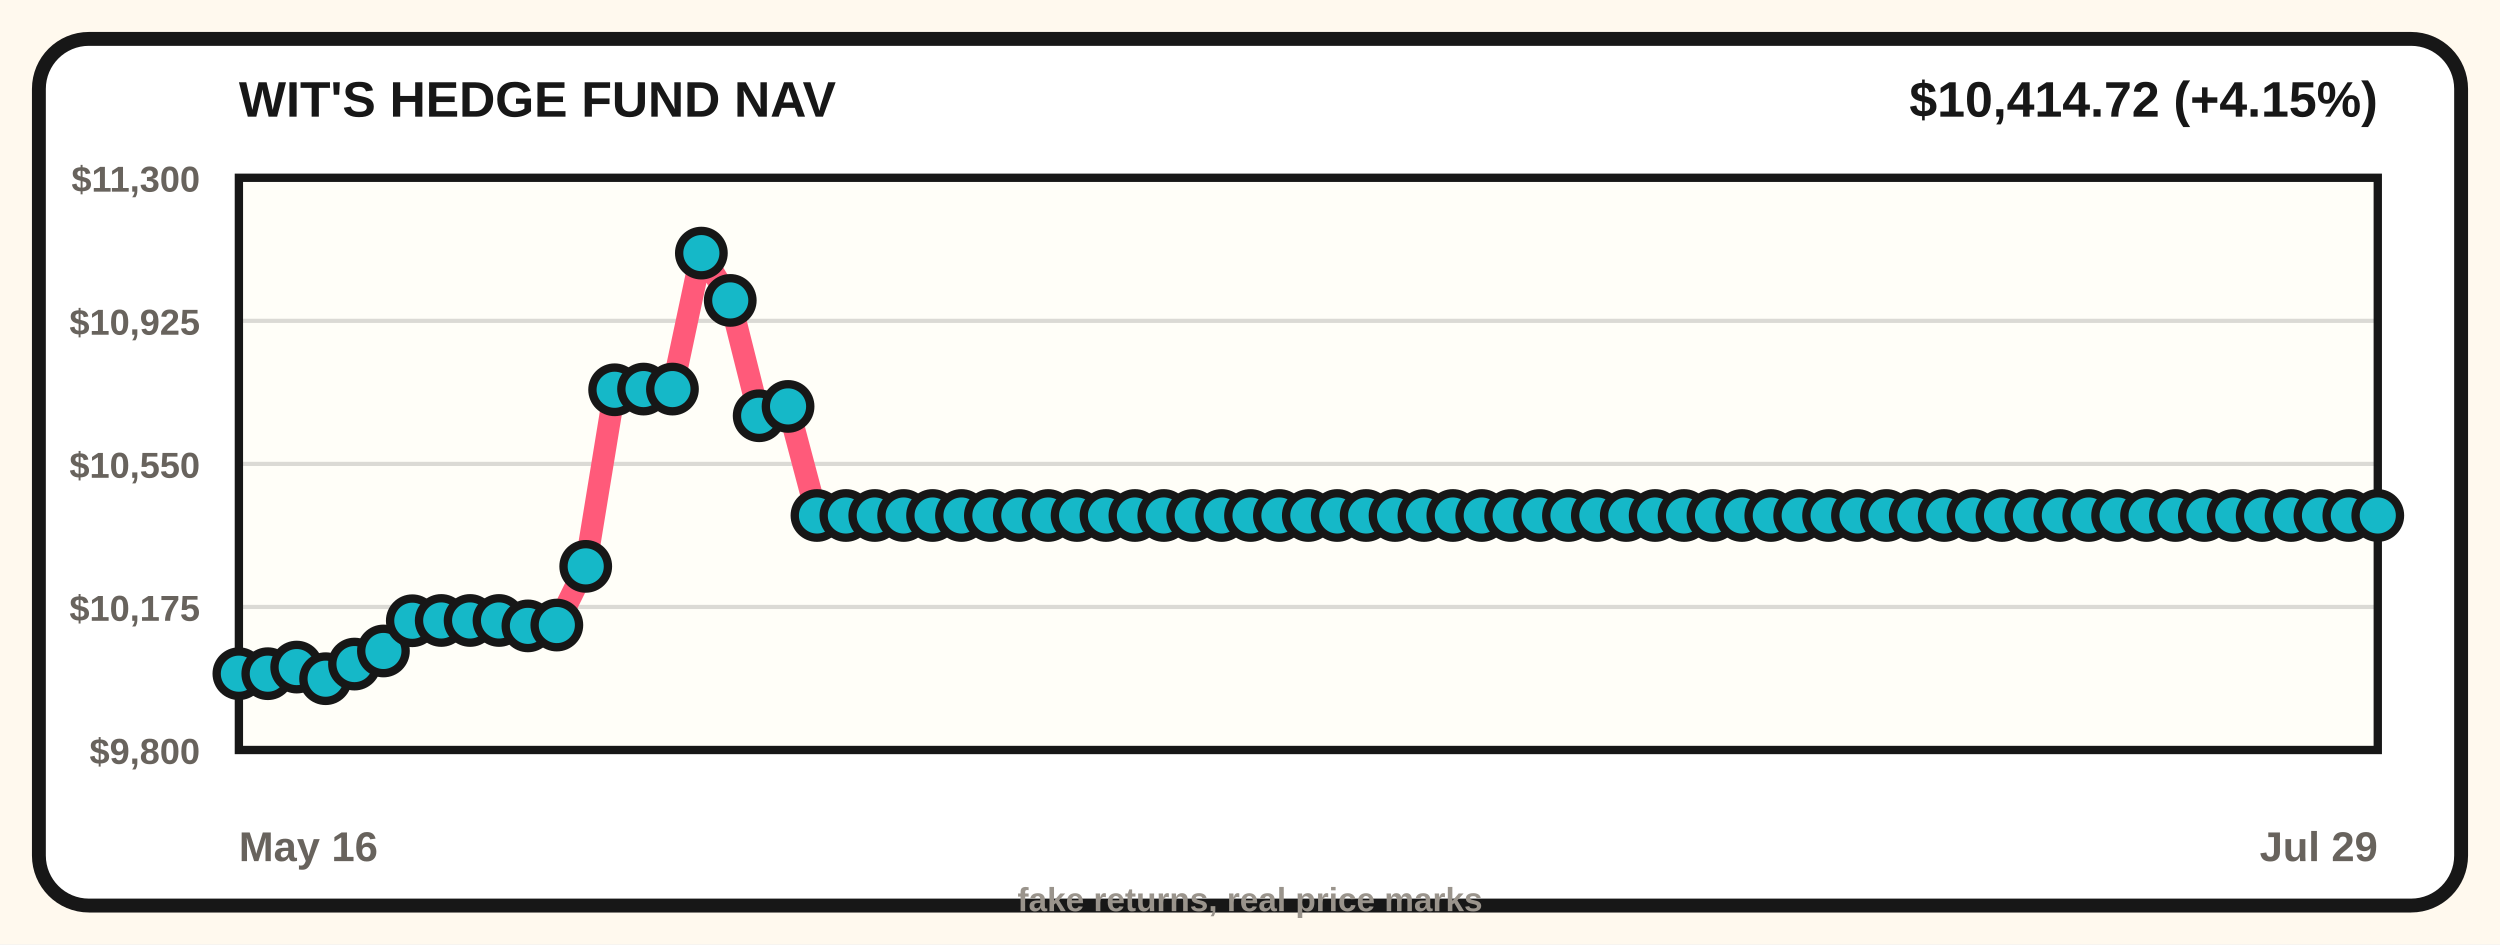
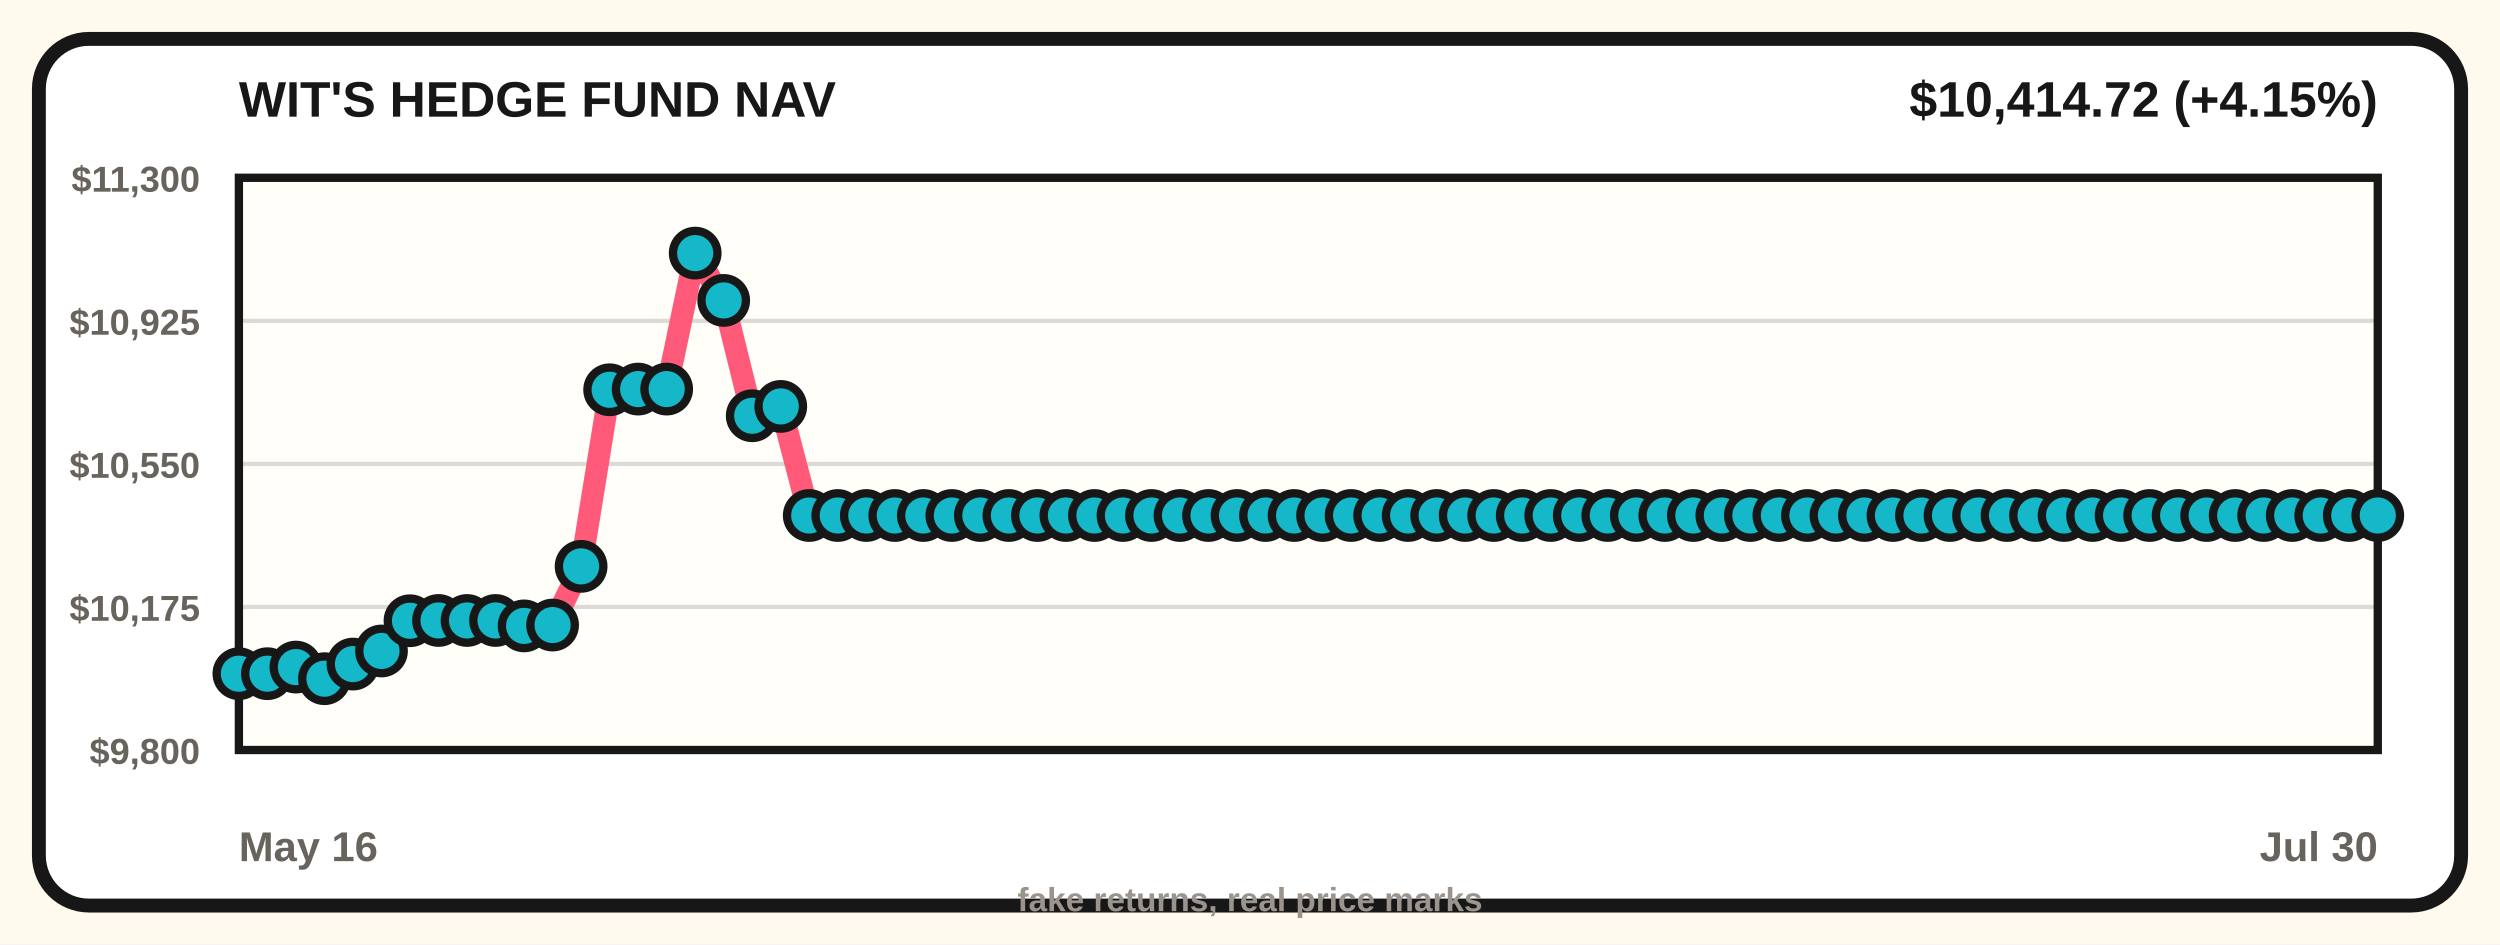
<svg xmlns="http://www.w3.org/2000/svg" width="900" height="340" viewBox="0 0 900 340" role="img" aria-label="Wit's Hedge Fund fake NAV chart">
  <rect width="900" height="340" fill="#fff9ee" />
  <rect x="14" y="14" width="872" height="312" rx="18" fill="#ffffff" stroke="#171717" stroke-width="5" />
  <rect x="86" y="64" width="770" height="206" fill="#fffef8" stroke="#171717" stroke-width="3" />
  <line x1="86" y1="270" x2="856" y2="270" stroke="#171717" stroke-width="1.5" opacity="0.16" />
  <text x="72" y="275" text-anchor="end" font-family="Arial, sans-serif" font-size="13" font-weight="800" fill="#68635d">$9,800</text>
  <line x1="86" y1="218.5" x2="856" y2="218.5" stroke="#171717" stroke-width="1.5" opacity="0.16" />
  <text x="72" y="223.5" text-anchor="end" font-family="Arial, sans-serif" font-size="13" font-weight="800" fill="#68635d">$10,175</text>
  <line x1="86" y1="167" x2="856" y2="167" stroke="#171717" stroke-width="1.5" opacity="0.16" />
  <text x="72" y="172" text-anchor="end" font-family="Arial, sans-serif" font-size="13" font-weight="800" fill="#68635d">$10,550</text>
  <line x1="86" y1="115.5" x2="856" y2="115.5" stroke="#171717" stroke-width="1.5" opacity="0.16" />
  <text x="72" y="120.5" text-anchor="end" font-family="Arial, sans-serif" font-size="13" font-weight="800" fill="#68635d">$10,925</text>
  <line x1="86" y1="64" x2="856" y2="64" stroke="#171717" stroke-width="1.5" opacity="0.16" />
  <text x="72" y="69" text-anchor="end" font-family="Arial, sans-serif" font-size="13" font-weight="800" fill="#68635d">$11,300</text>
-   <polyline points="86,242.53 96.41,242.53 106.81,240.15 117.22,244.33 127.62,239.07 138.03,234.35 148.43,223.47 158.84,223.37 169.24,223.37 179.65,223.37 190.05,225.32 200.46,225.02 210.86,203.89 221.27,140.32 231.68,140.07 242.08,140.07 252.49,91.12 262.89,108.15 273.3,149.67 283.7,146.31 294.11,185.58 304.51,185.58 314.92,185.58 325.32,185.58 335.73,185.58 346.14,185.58 356.54,185.58 366.95,185.58 377.35,185.58 387.76,185.58 398.16,185.58 408.57,185.58 418.97,185.58 429.38,185.58 439.78,185.58 450.19,185.58 460.59,185.58 471,185.58 481.41,185.58 491.81,185.58 502.22,185.58 512.62,185.58 523.03,185.58 533.43,185.58 543.84,185.58 554.24,185.58 564.65,185.58 575.05,185.58 585.46,185.58 595.86,185.58 606.27,185.58 616.68,185.58 627.08,185.58 637.49,185.58 647.89,185.58 658.3,185.58 668.7,185.58 679.11,185.58 689.51,185.58 699.92,185.58 710.32,185.58 720.73,185.58 731.14,185.58 741.54,185.58 751.95,185.58 762.35,185.58 772.76,185.58 783.16,185.58 793.57,185.58 803.97,185.58 814.38,185.58 824.78,185.58 835.19,185.58 845.59,185.58 856,185.58" fill="none" stroke="#ff5a7a" stroke-width="8" stroke-linecap="round" stroke-linejoin="round" />
+   <polyline points="86,242.53 96.27,242.53 106.53,240.15 116.8,244.33 127.07,239.07 137.33,234.35 147.6,223.47 157.87,223.37 168.13,223.37 178.4,223.37 188.67,225.32 198.93,225.02 209.2,203.89 219.47,140.32 229.73,140.07 240,140.07 250.27,91.12 260.53,108.15 270.8,149.67 281.07,146.31 291.33,185.58 301.6,185.58 311.87,185.58 322.13,185.58 332.4,185.58 342.67,185.58 352.93,185.58 363.2,185.58 373.47,185.58 383.73,185.58 394,185.58 404.27,185.58 414.53,185.58 424.8,185.58 435.07,185.58 445.33,185.58 455.6,185.58 465.87,185.58 476.13,185.58 486.4,185.58 496.67,185.58 506.93,185.58 517.2,185.58 527.47,185.58 537.73,185.58 548,185.58 558.27,185.58 568.53,185.58 578.8,185.58 589.07,185.58 599.33,185.58 609.6,185.58 619.87,185.58 630.13,185.58 640.4,185.58 650.67,185.58 660.93,185.58 671.2,185.58 681.47,185.58 691.73,185.58 702,185.58 712.27,185.58 722.53,185.58 732.8,185.58 743.07,185.58 753.33,185.58 763.6,185.58 773.87,185.58 784.13,185.58 794.4,185.58 804.67,185.58 814.93,185.58 825.2,185.58 835.47,185.58 845.73,185.58 856,185.58" fill="none" stroke="#ff5a7a" stroke-width="8" stroke-linecap="round" stroke-linejoin="round" />
  <circle cx="86" cy="242.53" r="8" fill="#15b8c8" stroke="#171717" stroke-width="3" />
-   <circle cx="96.41" cy="242.53" r="8" fill="#15b8c8" stroke="#171717" stroke-width="3" />
-   <circle cx="106.81" cy="240.15" r="8" fill="#15b8c8" stroke="#171717" stroke-width="3" />
-   <circle cx="117.22" cy="244.33" r="8" fill="#15b8c8" stroke="#171717" stroke-width="3" />
-   <circle cx="127.62" cy="239.07" r="8" fill="#15b8c8" stroke="#171717" stroke-width="3" />
-   <circle cx="138.03" cy="234.35" r="8" fill="#15b8c8" stroke="#171717" stroke-width="3" />
-   <circle cx="148.43" cy="223.47" r="8" fill="#15b8c8" stroke="#171717" stroke-width="3" />
-   <circle cx="158.84" cy="223.37" r="8" fill="#15b8c8" stroke="#171717" stroke-width="3" />
-   <circle cx="169.24" cy="223.37" r="8" fill="#15b8c8" stroke="#171717" stroke-width="3" />
-   <circle cx="179.65" cy="223.37" r="8" fill="#15b8c8" stroke="#171717" stroke-width="3" />
-   <circle cx="190.05" cy="225.32" r="8" fill="#15b8c8" stroke="#171717" stroke-width="3" />
-   <circle cx="200.46" cy="225.02" r="8" fill="#15b8c8" stroke="#171717" stroke-width="3" />
-   <circle cx="210.86" cy="203.89" r="8" fill="#15b8c8" stroke="#171717" stroke-width="3" />
-   <circle cx="221.27" cy="140.32" r="8" fill="#15b8c8" stroke="#171717" stroke-width="3" />
-   <circle cx="231.68" cy="140.07" r="8" fill="#15b8c8" stroke="#171717" stroke-width="3" />
-   <circle cx="242.08" cy="140.07" r="8" fill="#15b8c8" stroke="#171717" stroke-width="3" />
-   <circle cx="252.49" cy="91.12" r="8" fill="#15b8c8" stroke="#171717" stroke-width="3" />
-   <circle cx="262.89" cy="108.15" r="8" fill="#15b8c8" stroke="#171717" stroke-width="3" />
-   <circle cx="273.3" cy="149.67" r="8" fill="#15b8c8" stroke="#171717" stroke-width="3" />
-   <circle cx="283.7" cy="146.31" r="8" fill="#15b8c8" stroke="#171717" stroke-width="3" />
-   <circle cx="294.11" cy="185.58" r="8" fill="#15b8c8" stroke="#171717" stroke-width="3" />
-   <circle cx="304.51" cy="185.58" r="8" fill="#15b8c8" stroke="#171717" stroke-width="3" />
-   <circle cx="314.92" cy="185.58" r="8" fill="#15b8c8" stroke="#171717" stroke-width="3" />
-   <circle cx="325.32" cy="185.58" r="8" fill="#15b8c8" stroke="#171717" stroke-width="3" />
-   <circle cx="335.73" cy="185.58" r="8" fill="#15b8c8" stroke="#171717" stroke-width="3" />
-   <circle cx="346.14" cy="185.58" r="8" fill="#15b8c8" stroke="#171717" stroke-width="3" />
-   <circle cx="356.54" cy="185.58" r="8" fill="#15b8c8" stroke="#171717" stroke-width="3" />
-   <circle cx="366.95" cy="185.58" r="8" fill="#15b8c8" stroke="#171717" stroke-width="3" />
-   <circle cx="377.35" cy="185.58" r="8" fill="#15b8c8" stroke="#171717" stroke-width="3" />
-   <circle cx="387.76" cy="185.58" r="8" fill="#15b8c8" stroke="#171717" stroke-width="3" />
-   <circle cx="398.16" cy="185.58" r="8" fill="#15b8c8" stroke="#171717" stroke-width="3" />
-   <circle cx="408.57" cy="185.58" r="8" fill="#15b8c8" stroke="#171717" stroke-width="3" />
-   <circle cx="418.97" cy="185.58" r="8" fill="#15b8c8" stroke="#171717" stroke-width="3" />
-   <circle cx="429.38" cy="185.58" r="8" fill="#15b8c8" stroke="#171717" stroke-width="3" />
-   <circle cx="439.78" cy="185.58" r="8" fill="#15b8c8" stroke="#171717" stroke-width="3" />
-   <circle cx="450.19" cy="185.58" r="8" fill="#15b8c8" stroke="#171717" stroke-width="3" />
-   <circle cx="460.59" cy="185.58" r="8" fill="#15b8c8" stroke="#171717" stroke-width="3" />
-   <circle cx="471" cy="185.58" r="8" fill="#15b8c8" stroke="#171717" stroke-width="3" />
-   <circle cx="481.41" cy="185.58" r="8" fill="#15b8c8" stroke="#171717" stroke-width="3" />
-   <circle cx="491.81" cy="185.58" r="8" fill="#15b8c8" stroke="#171717" stroke-width="3" />
-   <circle cx="502.22" cy="185.58" r="8" fill="#15b8c8" stroke="#171717" stroke-width="3" />
-   <circle cx="512.62" cy="185.58" r="8" fill="#15b8c8" stroke="#171717" stroke-width="3" />
-   <circle cx="523.03" cy="185.58" r="8" fill="#15b8c8" stroke="#171717" stroke-width="3" />
-   <circle cx="533.43" cy="185.58" r="8" fill="#15b8c8" stroke="#171717" stroke-width="3" />
-   <circle cx="543.84" cy="185.58" r="8" fill="#15b8c8" stroke="#171717" stroke-width="3" />
-   <circle cx="554.24" cy="185.58" r="8" fill="#15b8c8" stroke="#171717" stroke-width="3" />
-   <circle cx="564.65" cy="185.58" r="8" fill="#15b8c8" stroke="#171717" stroke-width="3" />
-   <circle cx="575.05" cy="185.58" r="8" fill="#15b8c8" stroke="#171717" stroke-width="3" />
-   <circle cx="585.46" cy="185.58" r="8" fill="#15b8c8" stroke="#171717" stroke-width="3" />
-   <circle cx="595.86" cy="185.58" r="8" fill="#15b8c8" stroke="#171717" stroke-width="3" />
-   <circle cx="606.27" cy="185.58" r="8" fill="#15b8c8" stroke="#171717" stroke-width="3" />
-   <circle cx="616.68" cy="185.58" r="8" fill="#15b8c8" stroke="#171717" stroke-width="3" />
-   <circle cx="627.08" cy="185.58" r="8" fill="#15b8c8" stroke="#171717" stroke-width="3" />
-   <circle cx="637.49" cy="185.58" r="8" fill="#15b8c8" stroke="#171717" stroke-width="3" />
-   <circle cx="647.89" cy="185.58" r="8" fill="#15b8c8" stroke="#171717" stroke-width="3" />
-   <circle cx="658.3" cy="185.58" r="8" fill="#15b8c8" stroke="#171717" stroke-width="3" />
-   <circle cx="668.7" cy="185.58" r="8" fill="#15b8c8" stroke="#171717" stroke-width="3" />
-   <circle cx="679.11" cy="185.58" r="8" fill="#15b8c8" stroke="#171717" stroke-width="3" />
-   <circle cx="689.51" cy="185.58" r="8" fill="#15b8c8" stroke="#171717" stroke-width="3" />
-   <circle cx="699.92" cy="185.58" r="8" fill="#15b8c8" stroke="#171717" stroke-width="3" />
-   <circle cx="710.32" cy="185.58" r="8" fill="#15b8c8" stroke="#171717" stroke-width="3" />
-   <circle cx="720.73" cy="185.58" r="8" fill="#15b8c8" stroke="#171717" stroke-width="3" />
-   <circle cx="731.14" cy="185.58" r="8" fill="#15b8c8" stroke="#171717" stroke-width="3" />
-   <circle cx="741.54" cy="185.58" r="8" fill="#15b8c8" stroke="#171717" stroke-width="3" />
-   <circle cx="751.95" cy="185.58" r="8" fill="#15b8c8" stroke="#171717" stroke-width="3" />
-   <circle cx="762.35" cy="185.58" r="8" fill="#15b8c8" stroke="#171717" stroke-width="3" />
-   <circle cx="772.76" cy="185.58" r="8" fill="#15b8c8" stroke="#171717" stroke-width="3" />
-   <circle cx="783.16" cy="185.58" r="8" fill="#15b8c8" stroke="#171717" stroke-width="3" />
-   <circle cx="793.57" cy="185.58" r="8" fill="#15b8c8" stroke="#171717" stroke-width="3" />
-   <circle cx="803.97" cy="185.58" r="8" fill="#15b8c8" stroke="#171717" stroke-width="3" />
-   <circle cx="814.38" cy="185.58" r="8" fill="#15b8c8" stroke="#171717" stroke-width="3" />
-   <circle cx="824.78" cy="185.58" r="8" fill="#15b8c8" stroke="#171717" stroke-width="3" />
-   <circle cx="835.19" cy="185.58" r="8" fill="#15b8c8" stroke="#171717" stroke-width="3" />
-   <circle cx="845.59" cy="185.58" r="8" fill="#15b8c8" stroke="#171717" stroke-width="3" />
+   <circle cx="96.27" cy="242.53" r="8" fill="#15b8c8" stroke="#171717" stroke-width="3" />
+   <circle cx="106.53" cy="240.15" r="8" fill="#15b8c8" stroke="#171717" stroke-width="3" />
+   <circle cx="116.8" cy="244.33" r="8" fill="#15b8c8" stroke="#171717" stroke-width="3" />
+   <circle cx="127.07" cy="239.07" r="8" fill="#15b8c8" stroke="#171717" stroke-width="3" />
+   <circle cx="137.33" cy="234.35" r="8" fill="#15b8c8" stroke="#171717" stroke-width="3" />
+   <circle cx="147.6" cy="223.47" r="8" fill="#15b8c8" stroke="#171717" stroke-width="3" />
+   <circle cx="157.87" cy="223.37" r="8" fill="#15b8c8" stroke="#171717" stroke-width="3" />
+   <circle cx="168.13" cy="223.37" r="8" fill="#15b8c8" stroke="#171717" stroke-width="3" />
+   <circle cx="178.4" cy="223.37" r="8" fill="#15b8c8" stroke="#171717" stroke-width="3" />
+   <circle cx="188.67" cy="225.32" r="8" fill="#15b8c8" stroke="#171717" stroke-width="3" />
+   <circle cx="198.93" cy="225.02" r="8" fill="#15b8c8" stroke="#171717" stroke-width="3" />
+   <circle cx="209.2" cy="203.89" r="8" fill="#15b8c8" stroke="#171717" stroke-width="3" />
+   <circle cx="219.47" cy="140.32" r="8" fill="#15b8c8" stroke="#171717" stroke-width="3" />
+   <circle cx="229.73" cy="140.07" r="8" fill="#15b8c8" stroke="#171717" stroke-width="3" />
+   <circle cx="240" cy="140.07" r="8" fill="#15b8c8" stroke="#171717" stroke-width="3" />
+   <circle cx="250.27" cy="91.12" r="8" fill="#15b8c8" stroke="#171717" stroke-width="3" />
+   <circle cx="260.53" cy="108.15" r="8" fill="#15b8c8" stroke="#171717" stroke-width="3" />
+   <circle cx="270.8" cy="149.67" r="8" fill="#15b8c8" stroke="#171717" stroke-width="3" />
+   <circle cx="281.07" cy="146.31" r="8" fill="#15b8c8" stroke="#171717" stroke-width="3" />
+   <circle cx="291.33" cy="185.58" r="8" fill="#15b8c8" stroke="#171717" stroke-width="3" />
+   <circle cx="301.6" cy="185.58" r="8" fill="#15b8c8" stroke="#171717" stroke-width="3" />
+   <circle cx="311.87" cy="185.58" r="8" fill="#15b8c8" stroke="#171717" stroke-width="3" />
+   <circle cx="322.13" cy="185.58" r="8" fill="#15b8c8" stroke="#171717" stroke-width="3" />
+   <circle cx="332.4" cy="185.58" r="8" fill="#15b8c8" stroke="#171717" stroke-width="3" />
+   <circle cx="342.67" cy="185.58" r="8" fill="#15b8c8" stroke="#171717" stroke-width="3" />
+   <circle cx="352.93" cy="185.58" r="8" fill="#15b8c8" stroke="#171717" stroke-width="3" />
+   <circle cx="363.2" cy="185.58" r="8" fill="#15b8c8" stroke="#171717" stroke-width="3" />
+   <circle cx="373.47" cy="185.58" r="8" fill="#15b8c8" stroke="#171717" stroke-width="3" />
+   <circle cx="383.73" cy="185.58" r="8" fill="#15b8c8" stroke="#171717" stroke-width="3" />
+   <circle cx="394" cy="185.58" r="8" fill="#15b8c8" stroke="#171717" stroke-width="3" />
+   <circle cx="404.27" cy="185.58" r="8" fill="#15b8c8" stroke="#171717" stroke-width="3" />
+   <circle cx="414.53" cy="185.58" r="8" fill="#15b8c8" stroke="#171717" stroke-width="3" />
+   <circle cx="424.8" cy="185.58" r="8" fill="#15b8c8" stroke="#171717" stroke-width="3" />
+   <circle cx="435.07" cy="185.58" r="8" fill="#15b8c8" stroke="#171717" stroke-width="3" />
+   <circle cx="445.33" cy="185.58" r="8" fill="#15b8c8" stroke="#171717" stroke-width="3" />
+   <circle cx="455.6" cy="185.58" r="8" fill="#15b8c8" stroke="#171717" stroke-width="3" />
+   <circle cx="465.87" cy="185.58" r="8" fill="#15b8c8" stroke="#171717" stroke-width="3" />
+   <circle cx="476.13" cy="185.58" r="8" fill="#15b8c8" stroke="#171717" stroke-width="3" />
+   <circle cx="486.4" cy="185.58" r="8" fill="#15b8c8" stroke="#171717" stroke-width="3" />
+   <circle cx="496.67" cy="185.58" r="8" fill="#15b8c8" stroke="#171717" stroke-width="3" />
+   <circle cx="506.93" cy="185.58" r="8" fill="#15b8c8" stroke="#171717" stroke-width="3" />
+   <circle cx="517.2" cy="185.58" r="8" fill="#15b8c8" stroke="#171717" stroke-width="3" />
+   <circle cx="527.47" cy="185.58" r="8" fill="#15b8c8" stroke="#171717" stroke-width="3" />
+   <circle cx="537.73" cy="185.58" r="8" fill="#15b8c8" stroke="#171717" stroke-width="3" />
+   <circle cx="548" cy="185.58" r="8" fill="#15b8c8" stroke="#171717" stroke-width="3" />
+   <circle cx="558.27" cy="185.58" r="8" fill="#15b8c8" stroke="#171717" stroke-width="3" />
+   <circle cx="568.53" cy="185.58" r="8" fill="#15b8c8" stroke="#171717" stroke-width="3" />
+   <circle cx="578.8" cy="185.58" r="8" fill="#15b8c8" stroke="#171717" stroke-width="3" />
+   <circle cx="589.07" cy="185.58" r="8" fill="#15b8c8" stroke="#171717" stroke-width="3" />
+   <circle cx="599.33" cy="185.58" r="8" fill="#15b8c8" stroke="#171717" stroke-width="3" />
+   <circle cx="609.6" cy="185.58" r="8" fill="#15b8c8" stroke="#171717" stroke-width="3" />
+   <circle cx="619.87" cy="185.58" r="8" fill="#15b8c8" stroke="#171717" stroke-width="3" />
+   <circle cx="630.13" cy="185.58" r="8" fill="#15b8c8" stroke="#171717" stroke-width="3" />
+   <circle cx="640.4" cy="185.58" r="8" fill="#15b8c8" stroke="#171717" stroke-width="3" />
+   <circle cx="650.67" cy="185.58" r="8" fill="#15b8c8" stroke="#171717" stroke-width="3" />
+   <circle cx="660.93" cy="185.58" r="8" fill="#15b8c8" stroke="#171717" stroke-width="3" />
+   <circle cx="671.2" cy="185.58" r="8" fill="#15b8c8" stroke="#171717" stroke-width="3" />
+   <circle cx="681.47" cy="185.58" r="8" fill="#15b8c8" stroke="#171717" stroke-width="3" />
+   <circle cx="691.73" cy="185.58" r="8" fill="#15b8c8" stroke="#171717" stroke-width="3" />
+   <circle cx="702" cy="185.58" r="8" fill="#15b8c8" stroke="#171717" stroke-width="3" />
+   <circle cx="712.27" cy="185.58" r="8" fill="#15b8c8" stroke="#171717" stroke-width="3" />
+   <circle cx="722.53" cy="185.58" r="8" fill="#15b8c8" stroke="#171717" stroke-width="3" />
+   <circle cx="732.8" cy="185.58" r="8" fill="#15b8c8" stroke="#171717" stroke-width="3" />
+   <circle cx="743.07" cy="185.58" r="8" fill="#15b8c8" stroke="#171717" stroke-width="3" />
+   <circle cx="753.33" cy="185.58" r="8" fill="#15b8c8" stroke="#171717" stroke-width="3" />
+   <circle cx="763.6" cy="185.58" r="8" fill="#15b8c8" stroke="#171717" stroke-width="3" />
+   <circle cx="773.87" cy="185.58" r="8" fill="#15b8c8" stroke="#171717" stroke-width="3" />
+   <circle cx="784.13" cy="185.58" r="8" fill="#15b8c8" stroke="#171717" stroke-width="3" />
+   <circle cx="794.4" cy="185.58" r="8" fill="#15b8c8" stroke="#171717" stroke-width="3" />
+   <circle cx="804.67" cy="185.58" r="8" fill="#15b8c8" stroke="#171717" stroke-width="3" />
+   <circle cx="814.93" cy="185.58" r="8" fill="#15b8c8" stroke="#171717" stroke-width="3" />
+   <circle cx="825.2" cy="185.58" r="8" fill="#15b8c8" stroke="#171717" stroke-width="3" />
+   <circle cx="835.47" cy="185.58" r="8" fill="#15b8c8" stroke="#171717" stroke-width="3" />
+   <circle cx="845.73" cy="185.58" r="8" fill="#15b8c8" stroke="#171717" stroke-width="3" />
  <circle cx="856" cy="185.58" r="8" fill="#15b8c8" stroke="#171717" stroke-width="3" />
  <text x="86" y="42" font-family="Arial, sans-serif" font-size="18" font-weight="900" fill="#171717">WIT'S HEDGE FUND NAV</text>
  <text x="856" y="42" text-anchor="end" font-family="Arial, sans-serif" font-size="18" font-weight="900" fill="#171717">$10,414.72 (+4.15%)</text>
  <text x="86" y="310" text-anchor="start" font-family="Arial, sans-serif" font-size="15" font-weight="900" fill="#68635d">May 16</text>
-   <text x="856" y="310" text-anchor="end" font-family="Arial, sans-serif" font-size="15" font-weight="900" fill="#68635d">Jul 29</text>
+   <text x="856" y="310" text-anchor="end" font-family="Arial, sans-serif" font-size="15" font-weight="900" fill="#68635d">Jul 30</text>
  <text x="450" y="328" text-anchor="middle" font-family="Arial, sans-serif" font-size="12" font-weight="800" fill="#9a948c">fake returns, real price marks</text>
</svg>
